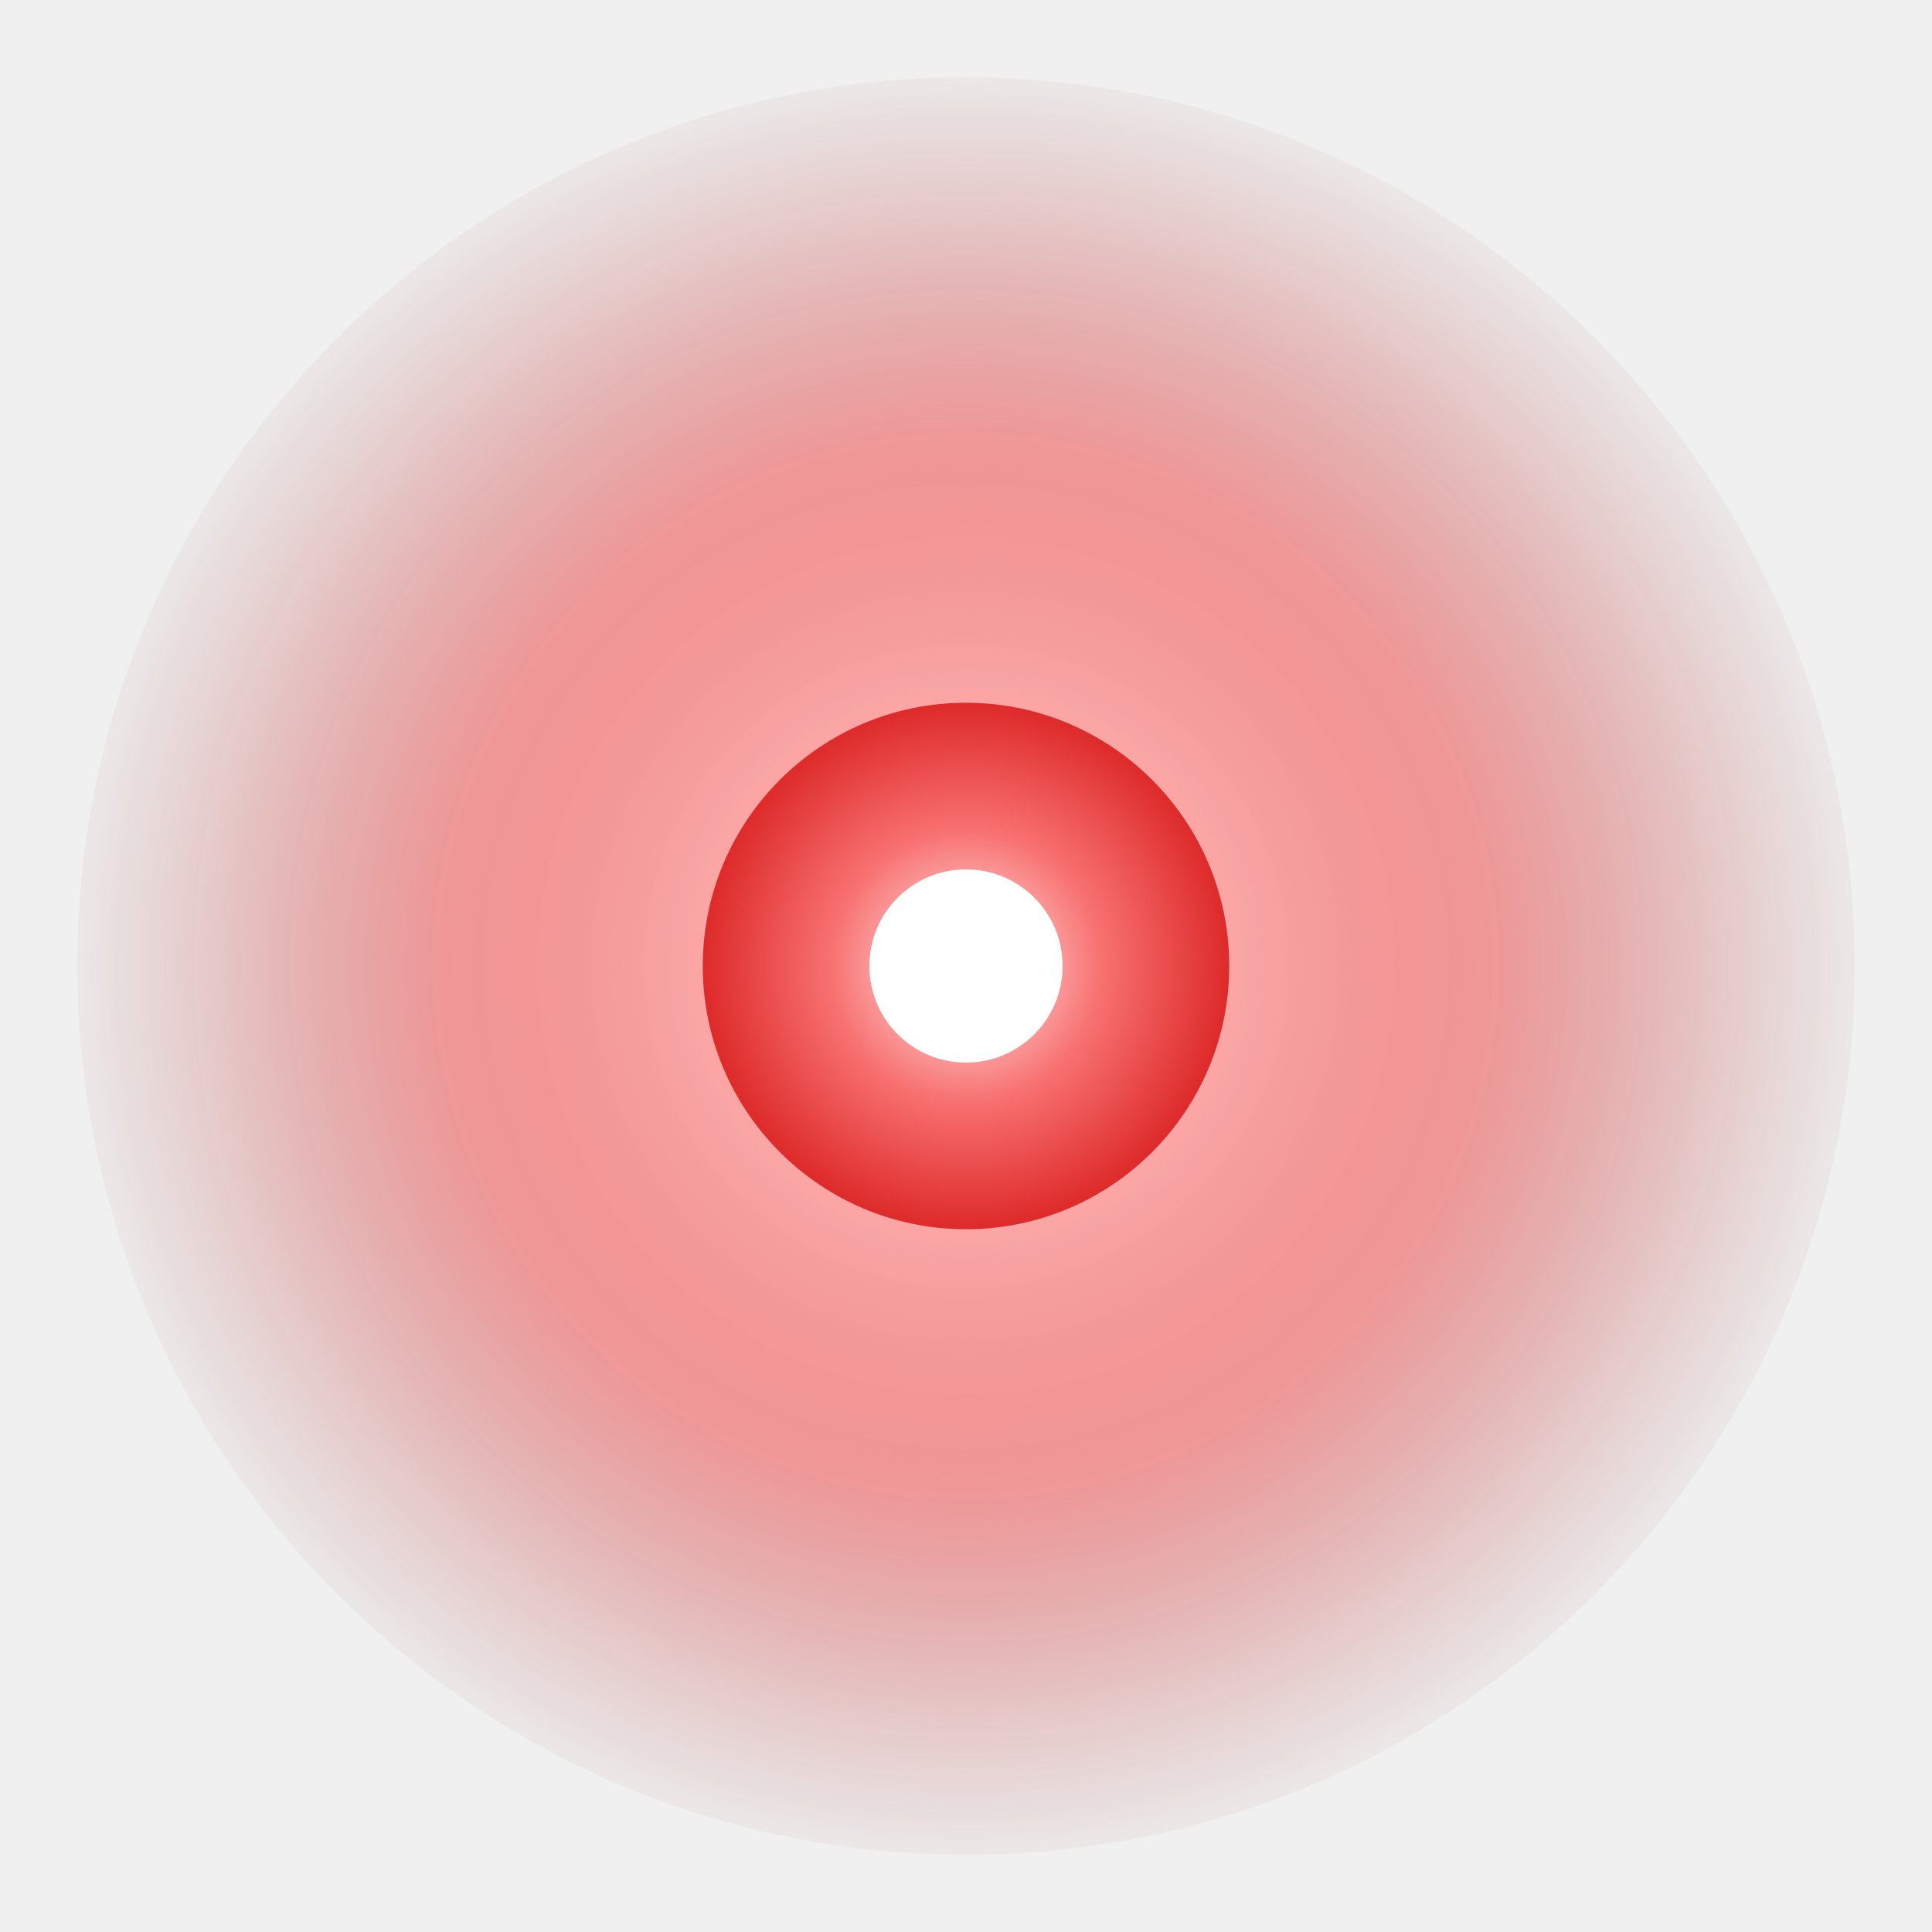
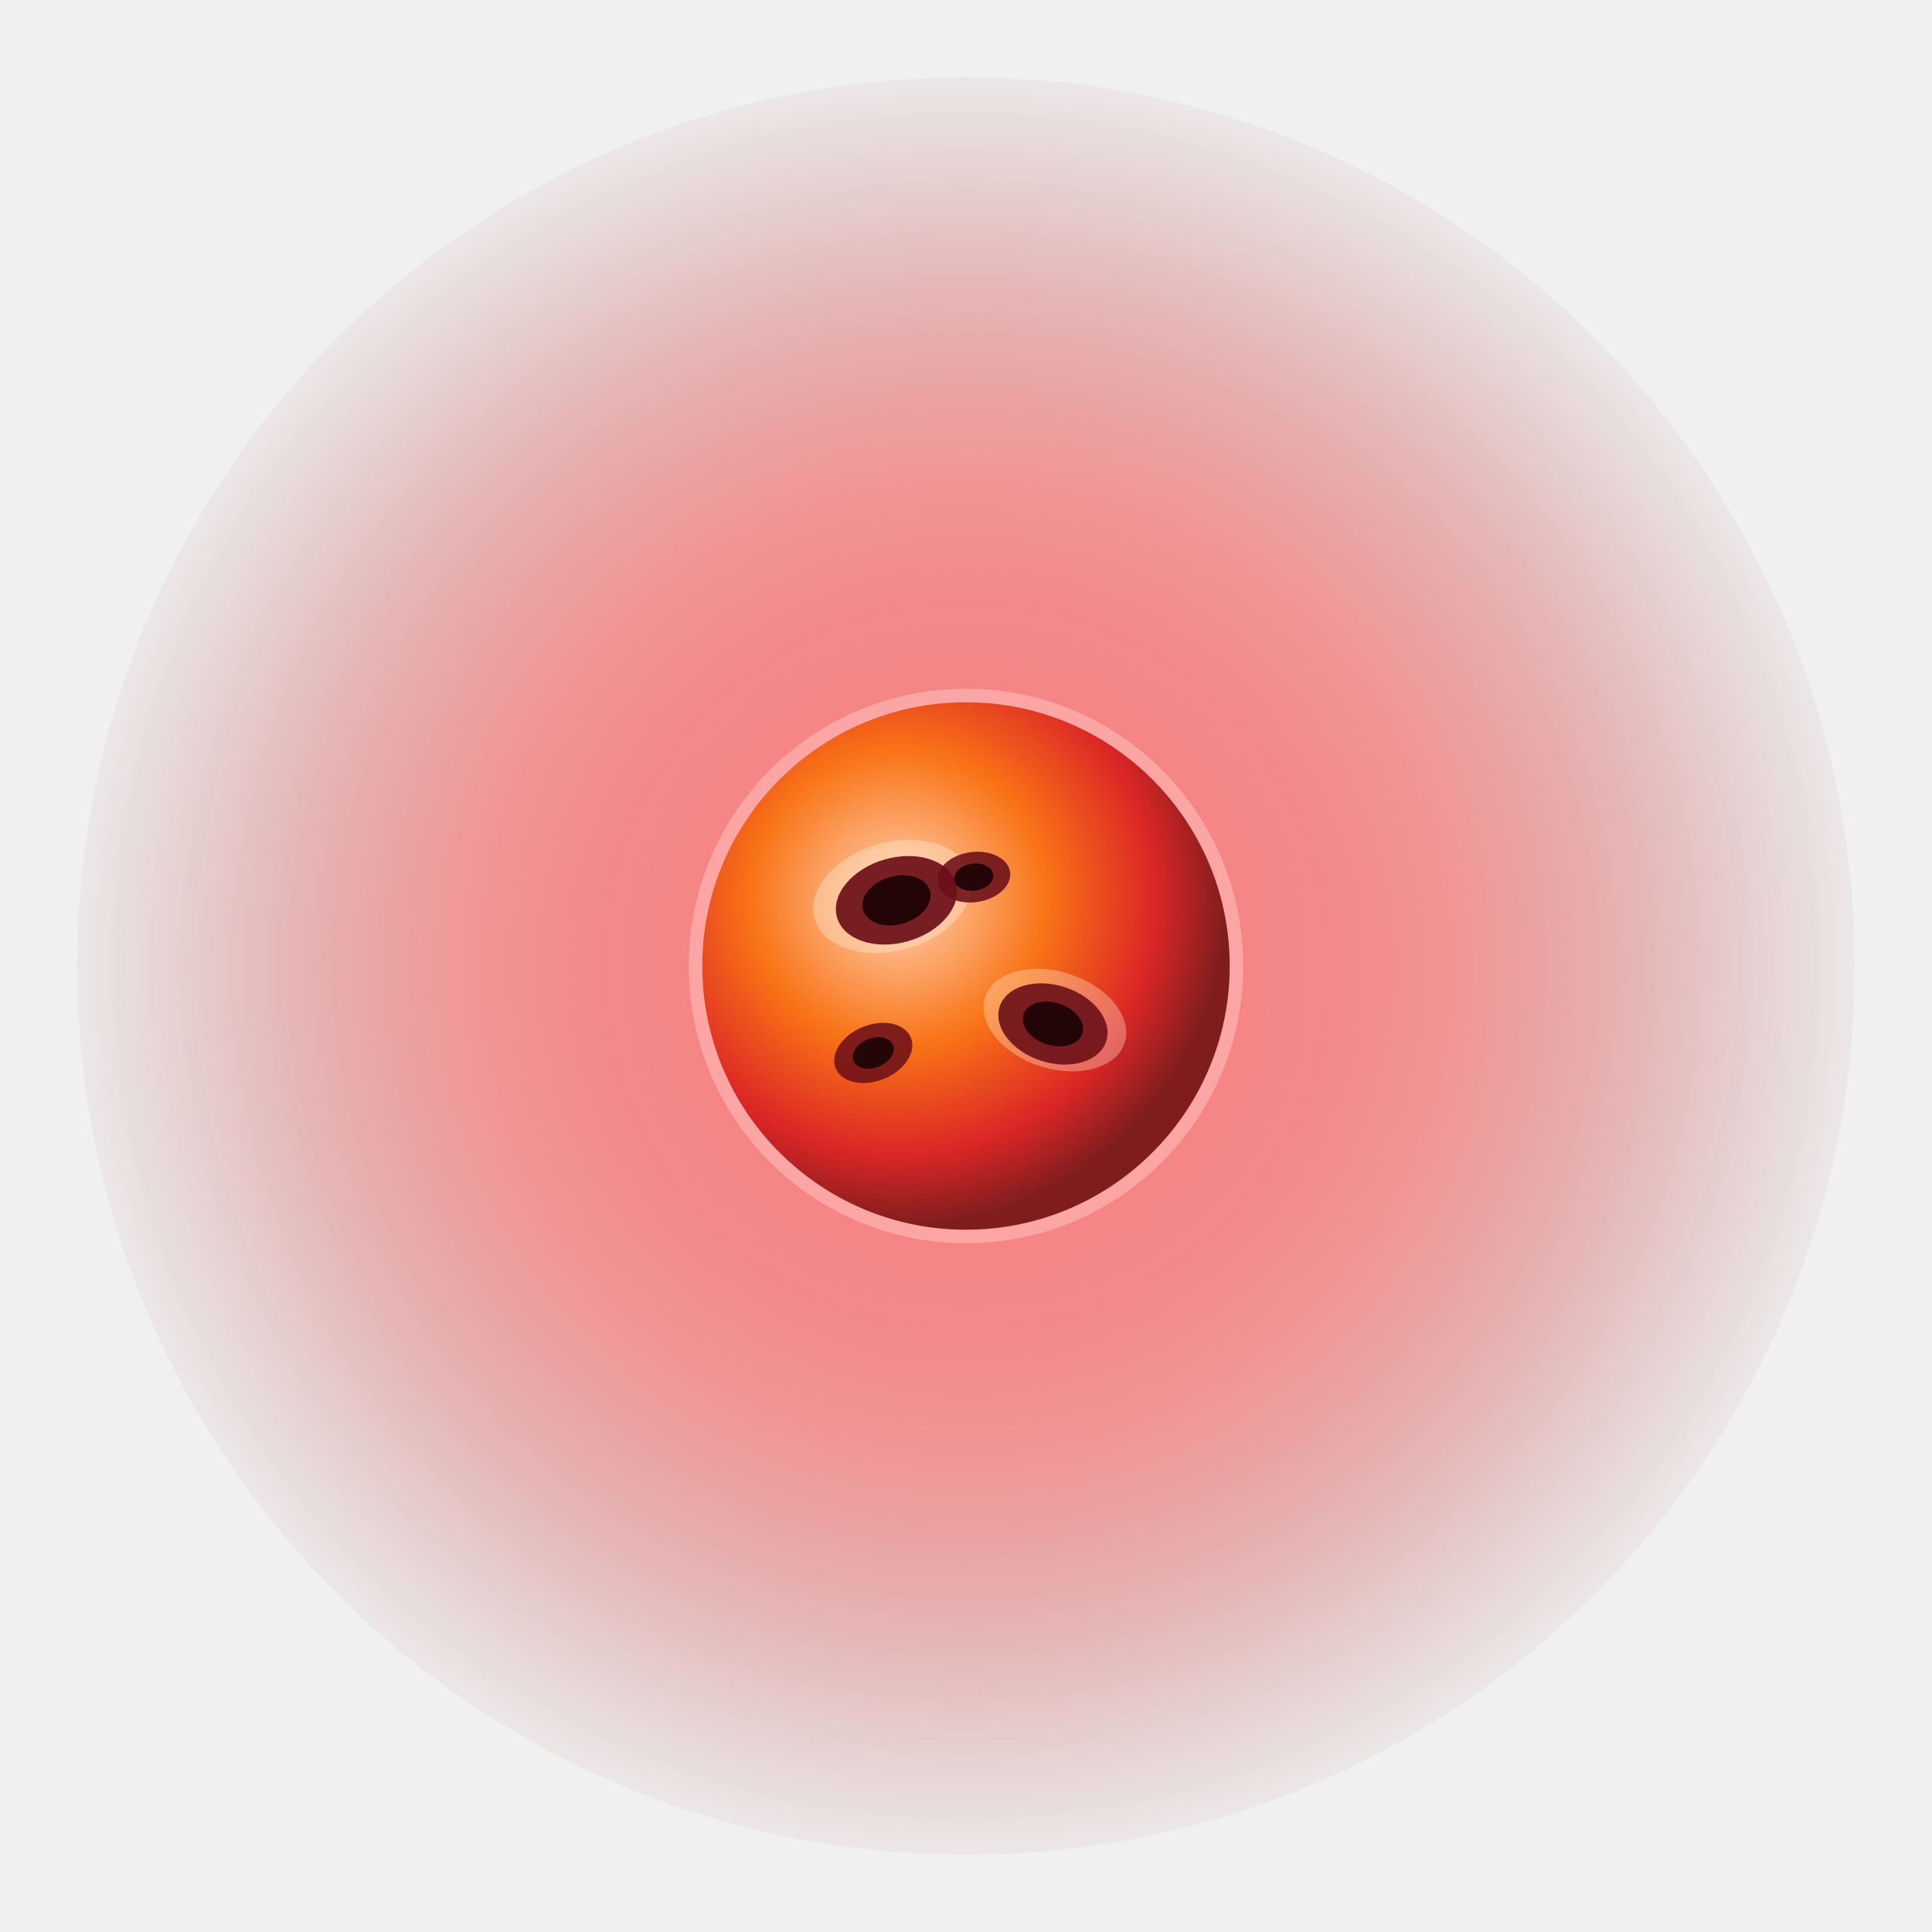
<svg xmlns="http://www.w3.org/2000/svg" viewBox="-50 -50 100 100" width="100" height="100">
  <defs>
    <radialGradient id="m-glow" cx="0" cy="0" r="48" gradientUnits="userSpaceOnUse">
-       <stop offset="0%" stop-color="#fef2f2" stop-opacity="1" />
-       <stop offset="25%" stop-color="#fca5a5" stop-opacity="0.88" />
-       <stop offset="56%" stop-color="#ef4444" stop-opacity="0.52" />
+       <stop offset="0%" stop-color="#fecaca" stop-opacity="0.95" />
+       <stop offset="26%" stop-color="#f87171" stop-opacity="0.85" />
+       <stop offset="56%" stop-color="#ef4444" stop-opacity="0.50" />
      <stop offset="82%" stop-color="#b91c1c" stop-opacity="0.18" />
      <stop offset="100%" stop-color="#7f1d1d" stop-opacity="0" />
    </radialGradient>
-     <radialGradient id="m-core" cx="0" cy="0" r="14" gradientUnits="userSpaceOnUse">
-       <stop offset="0%" stop-color="#fff1f2" />
-       <stop offset="50%" stop-color="#f87171" />
-       <stop offset="100%" stop-color="#dc2626" />
+     <radialGradient id="m-core" cx="-3.5" cy="-3.5" r="17" gradientUnits="userSpaceOnUse">
+       <stop offset="0%" stop-color="#ffd4b8" />
+       <stop offset="45%" stop-color="#f97316" />
+       <stop offset="78%" stop-color="#dc2626" />
+       <stop offset="100%" stop-color="#7f1d1d" />
    </radialGradient>
  </defs>
  <circle cx="0" cy="0" r="46" fill="url(#m-glow)" />
-   <circle cx="0" cy="0" r="14" fill="url(#m-core)" stroke="#fca5a5" stroke-width="0.75" />
-   <circle cx="0" cy="0" r="5" fill="#ffffff" />
+   <circle cx="0" cy="0" r="14" fill="url(#m-core)" stroke="#fca5a5" stroke-width="0.7" />
+   <ellipse cx="-3.8" cy="-3.6" rx="4.2" ry="2.8" transform="rotate(-16 -3.8 -3.6)" fill="#ffedd5" opacity="0.38" />
+   <ellipse cx="4.6" cy="2.8" rx="3.8" ry="2.5" transform="rotate(18 4.6 2.8)" fill="#ffedd5" opacity="0.34" />
+   <ellipse cx="-3.6" cy="-3.4" rx="3.2" ry="2.2" transform="rotate(-16 -3.6 -3.4)" fill="#6b0f18" opacity="0.92" />
+   <ellipse cx="-3.6" cy="-3.4" rx="1.8" ry="1.25" transform="rotate(-16 -3.6 -3.4)" fill="#1f0406" opacity="0.96" />
+   <ellipse cx="0.4" cy="-4.6" rx="1.9" ry="1.3" transform="rotate(-8 0.4 -4.6)" fill="#6b0f18" opacity="0.88" />
+   <ellipse cx="0.4" cy="-4.6" rx="1.02" ry="0.7" transform="rotate(-8 0.4 -4.6)" fill="#1f0406" opacity="0.95" />
+   <ellipse cx="4.5" cy="3.0" rx="2.9" ry="2.0" transform="rotate(18 4.5 3.0)" fill="#6b0f18" opacity="0.9" />
+   <ellipse cx="4.5" cy="3.0" rx="1.6" ry="1.1" transform="rotate(18 4.5 3.0)" fill="#1f0406" opacity="0.96" />
+   <ellipse cx="-4.8" cy="4.5" rx="2.1" ry="1.45" transform="rotate(-22 -4.8 4.5)" fill="#6b0f18" opacity="0.86" />
+   <ellipse cx="-4.8" cy="4.5" rx="1.1" ry="0.76" transform="rotate(-22 -4.8 4.5)" fill="#1f0406" opacity="0.94" />
</svg>
